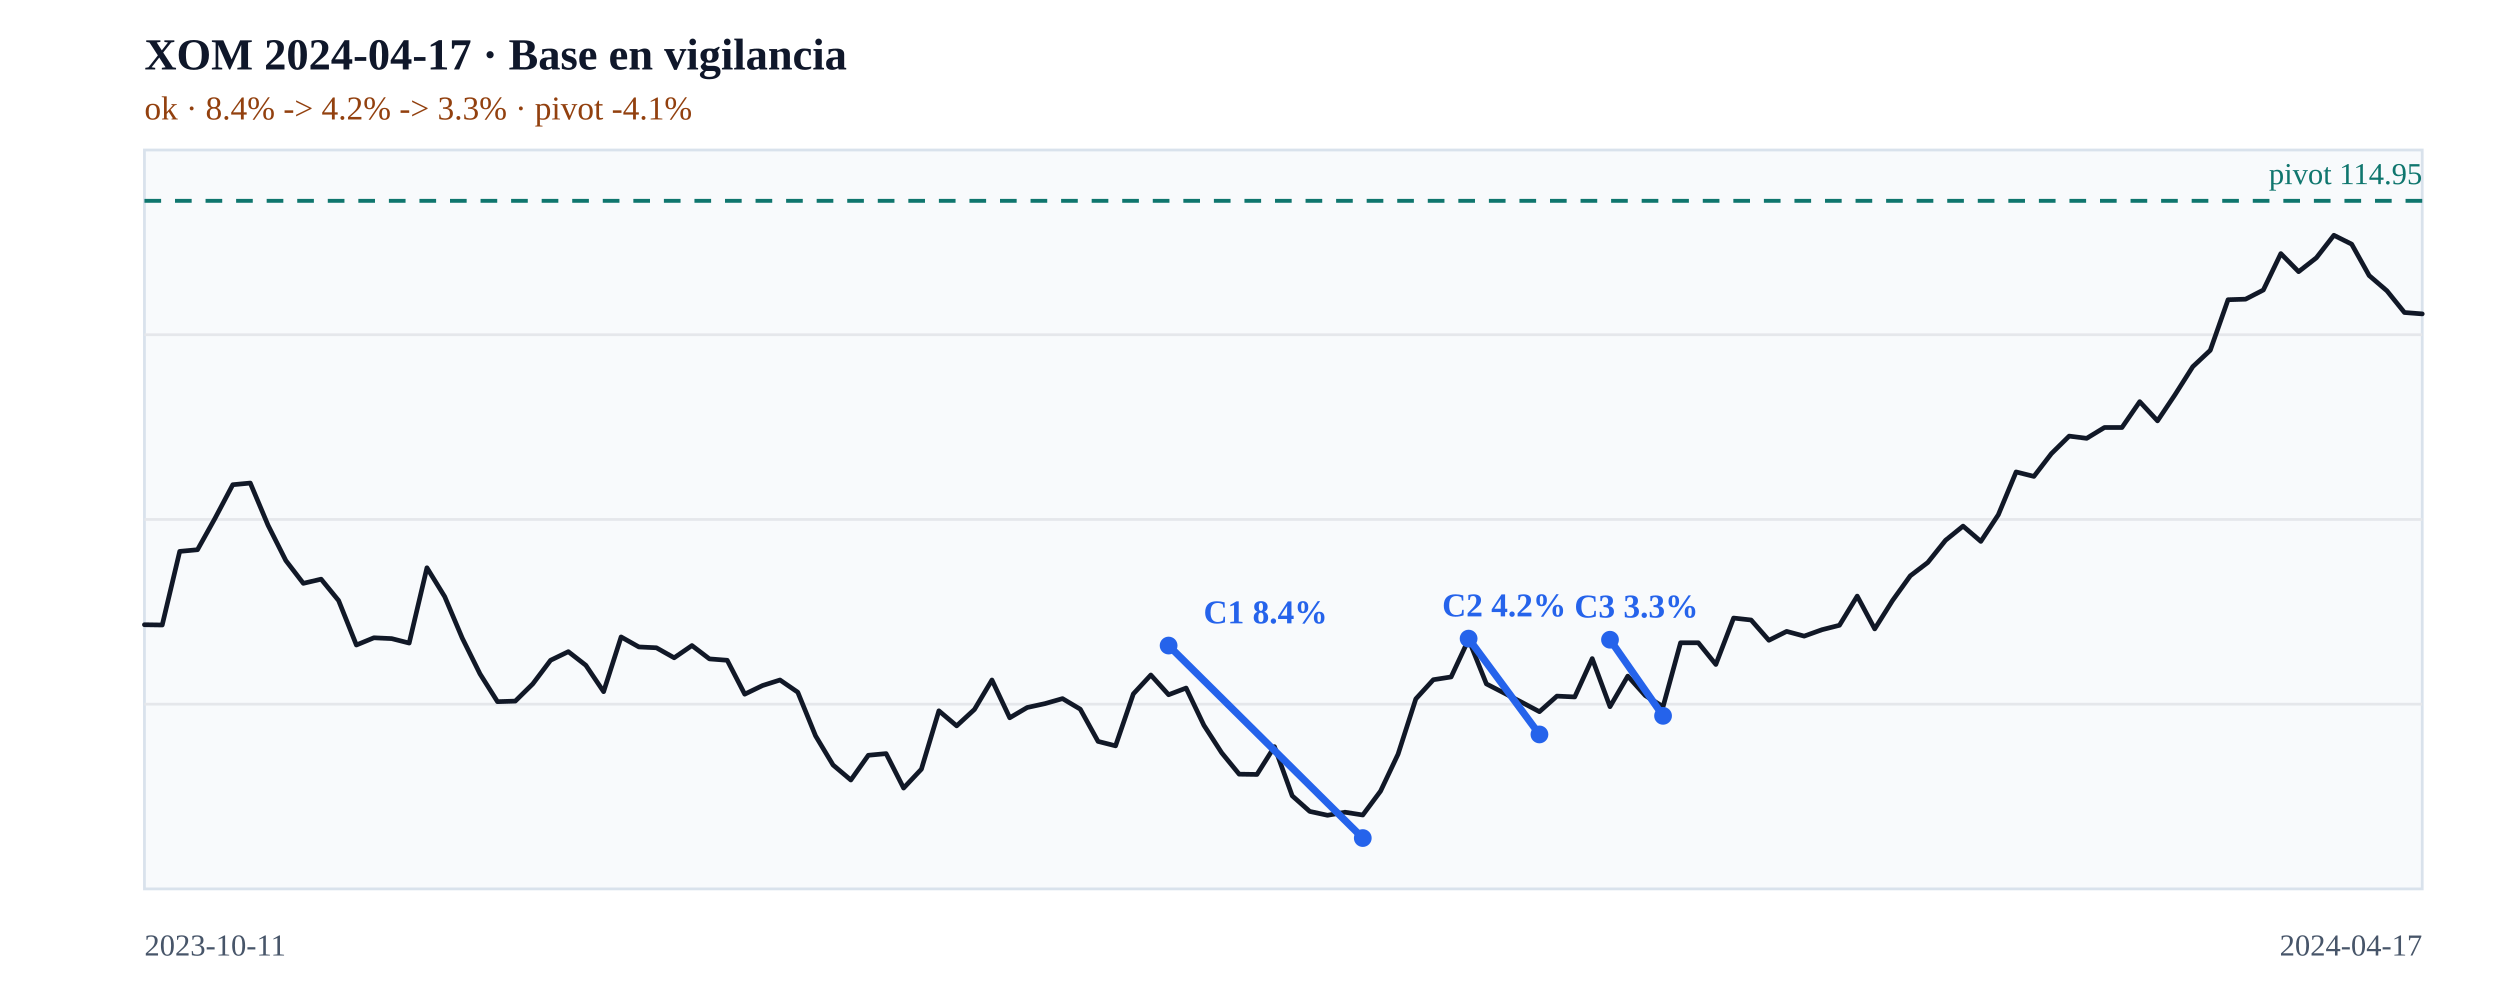
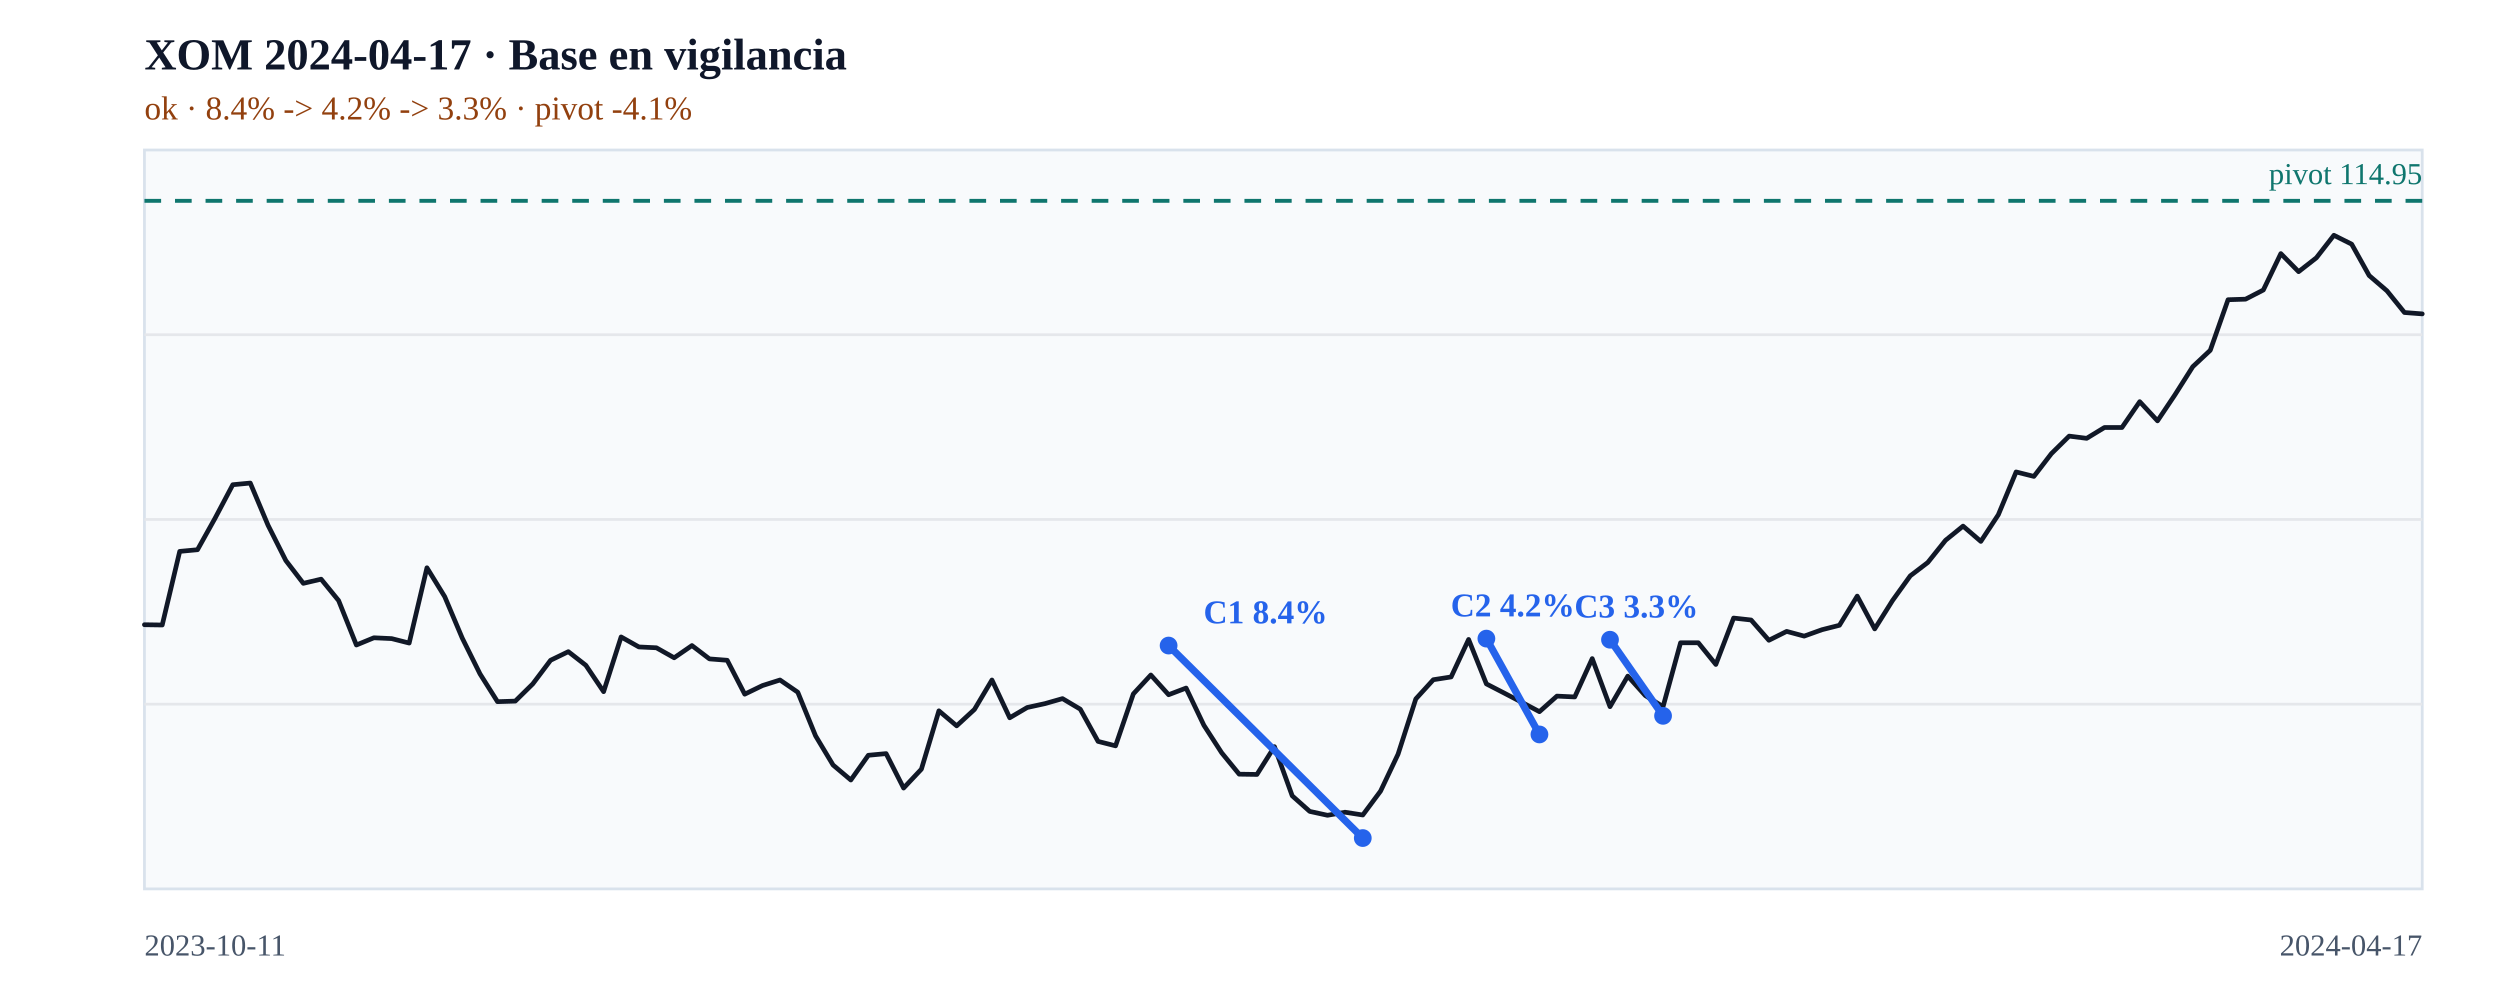
<svg xmlns="http://www.w3.org/2000/svg" width="900" height="360" viewBox="0 0 900 360" role="img" aria-label="XOM 2024-04-17 · Base en vigilancia">
  <rect width="900" height="360" fill="#ffffff" />
  <rect x="52" y="54" width="820" height="266" fill="#f8fafc" stroke="#d9e2ec" />
  <text x="52" y="25" font-size="16" font-weight="700" fill="#0f172a">XOM 2024-04-17 · Base en vigilancia</text>
  <text x="52" y="43" font-size="12" fill="#92400e">ok · 8.4% -&gt; 4.2% -&gt; 3.3% · pivot -4.1%</text>
  <path d="M 52 120.5 H 872 M 52 187 H 872 M 52 253.5 H 872" stroke="#e5e7eb" stroke-width="1" />
  <line x1="52" y1="72.3" x2="872" y2="72.3" stroke="#0f766e" stroke-width="1.4" stroke-dasharray="6 5" />
  <text x="872" y="66.3" text-anchor="end" font-size="11" fill="#0f766e">pivot 114.95</text>
  <polyline points="52.0,224.9 58.4,225.0 64.7,198.5 71.1,197.9 77.4,186.6 83.8,174.5 90.1,173.9 96.5,189.1 102.9,201.8 109.2,210.0 115.6,208.5 121.9,216.2 128.3,232.2 134.6,229.6 141.0,229.9 147.3,231.5 153.7,204.4 160.1,214.8 166.4,229.7 172.8,242.6 179.1,252.6 185.5,252.4 191.8,246.2 198.2,237.7 204.6,234.6 210.9,239.5 217.3,249.0 223.6,229.3 230.0,232.9 236.3,233.2 242.7,236.8 249.1,232.4 255.4,237.2 261.8,237.7 268.1,249.9 274.5,246.8 280.8,244.8 287.2,249.2 293.6,264.9 299.9,275.4 306.3,280.8 312.6,271.9 319.0,271.3 325.3,283.7 331.7,276.9 338.0,255.9 344.4,261.3 350.8,255.4 357.1,244.8 363.5,258.4 369.8,254.7 376.2,253.3 382.5,251.5 388.9,255.3 395.3,266.9 401.6,268.5 408.0,249.8 414.3,243.0 420.7,250.1 427.0,247.7 433.4,261.1 439.8,271.0 446.1,278.7 452.5,278.8 458.8,268.8 465.2,286.5 471.5,292.1 477.9,293.5 484.2,292.4 490.6,293.4 497.0,284.8 503.3,271.5 509.7,251.6 516.0,244.7 522.4,243.7 528.7,230.2 535.1,246.2 541.5,249.5 547.8,252.8 554.2,256.2 560.5,250.6 566.9,250.9 573.2,237.1 579.6,254.4 586.0,243.4 592.3,250.4 598.7,254.4 605.0,231.4 611.4,231.4 617.7,239.2 624.1,222.5 630.4,223.2 636.8,230.5 643.2,227.3 649.5,229.0 655.9,226.7 662.2,225.1 668.6,214.6 674.9,226.4 681.3,216.2 687.7,207.3 694.0,202.5 700.4,194.5 706.7,189.4 713.1,194.9 719.4,185.3 725.8,169.9 732.2,171.5 738.5,163.3 744.9,157.0 751.2,157.8 757.6,153.9 763.9,153.9 770.3,144.6 776.7,151.5 783.0,142.1 789.4,132.0 795.7,126.1 802.1,107.9 808.4,107.7 814.8,104.4 821.1,91.3 827.5,97.8 833.9,92.8 840.2,84.7 846.6,87.9 852.9,99.2 859.3,104.7 865.6,112.5 872.0,113.0" fill="none" stroke="#111827" stroke-width="1.7" stroke-linejoin="round" stroke-linecap="round" />
  <line x1="420.7" y1="232.4" x2="490.6" y2="301.7" stroke="#2563eb" stroke-width="2.6" stroke-linecap="round" />
  <circle cx="420.7" cy="232.4" r="3.2" fill="#2563eb" />
  <circle cx="490.6" cy="301.7" r="3.2" fill="#2563eb" />
  <text x="455.6" y="224.4" text-anchor="middle" font-size="12" font-weight="700" fill="#2563eb">C1 8.4%</text>
-   <line x1="528.7" y1="229.9" x2="554.2" y2="264.4" stroke="#2563eb" stroke-width="2.6" stroke-linecap="round" />
-   <circle cx="528.7" cy="229.9" r="3.2" fill="#2563eb" />
+   <line x1="535.1" y1="229.9" x2="554.2" y2="264.4" stroke="#2563eb" stroke-width="2.6" stroke-linecap="round" />
+   <circle cx="535.1" cy="229.9" r="3.2" fill="#2563eb" />
  <circle cx="554.2" cy="264.4" r="3.2" fill="#2563eb" />
-   <text x="541.5" y="221.9" text-anchor="middle" font-size="12" font-weight="700" fill="#2563eb">C2 4.2%</text>
+   <text x="544.6" y="221.9" text-anchor="middle" font-size="12" font-weight="700" fill="#2563eb">C2 4.2%</text>
  <line x1="579.6" y1="230.3" x2="598.7" y2="257.7" stroke="#2563eb" stroke-width="2.6" stroke-linecap="round" />
  <circle cx="579.6" cy="230.3" r="3.2" fill="#2563eb" />
  <circle cx="598.7" cy="257.7" r="3.2" fill="#2563eb" />
  <text x="589.1" y="222.3" text-anchor="middle" font-size="12" font-weight="700" fill="#2563eb">C3 3.3%</text>
  <text x="52" y="344" font-size="11" fill="#475569">2023-10-11</text>
  <text x="872" y="344" text-anchor="end" font-size="11" fill="#475569">2024-04-17</text>
</svg>
